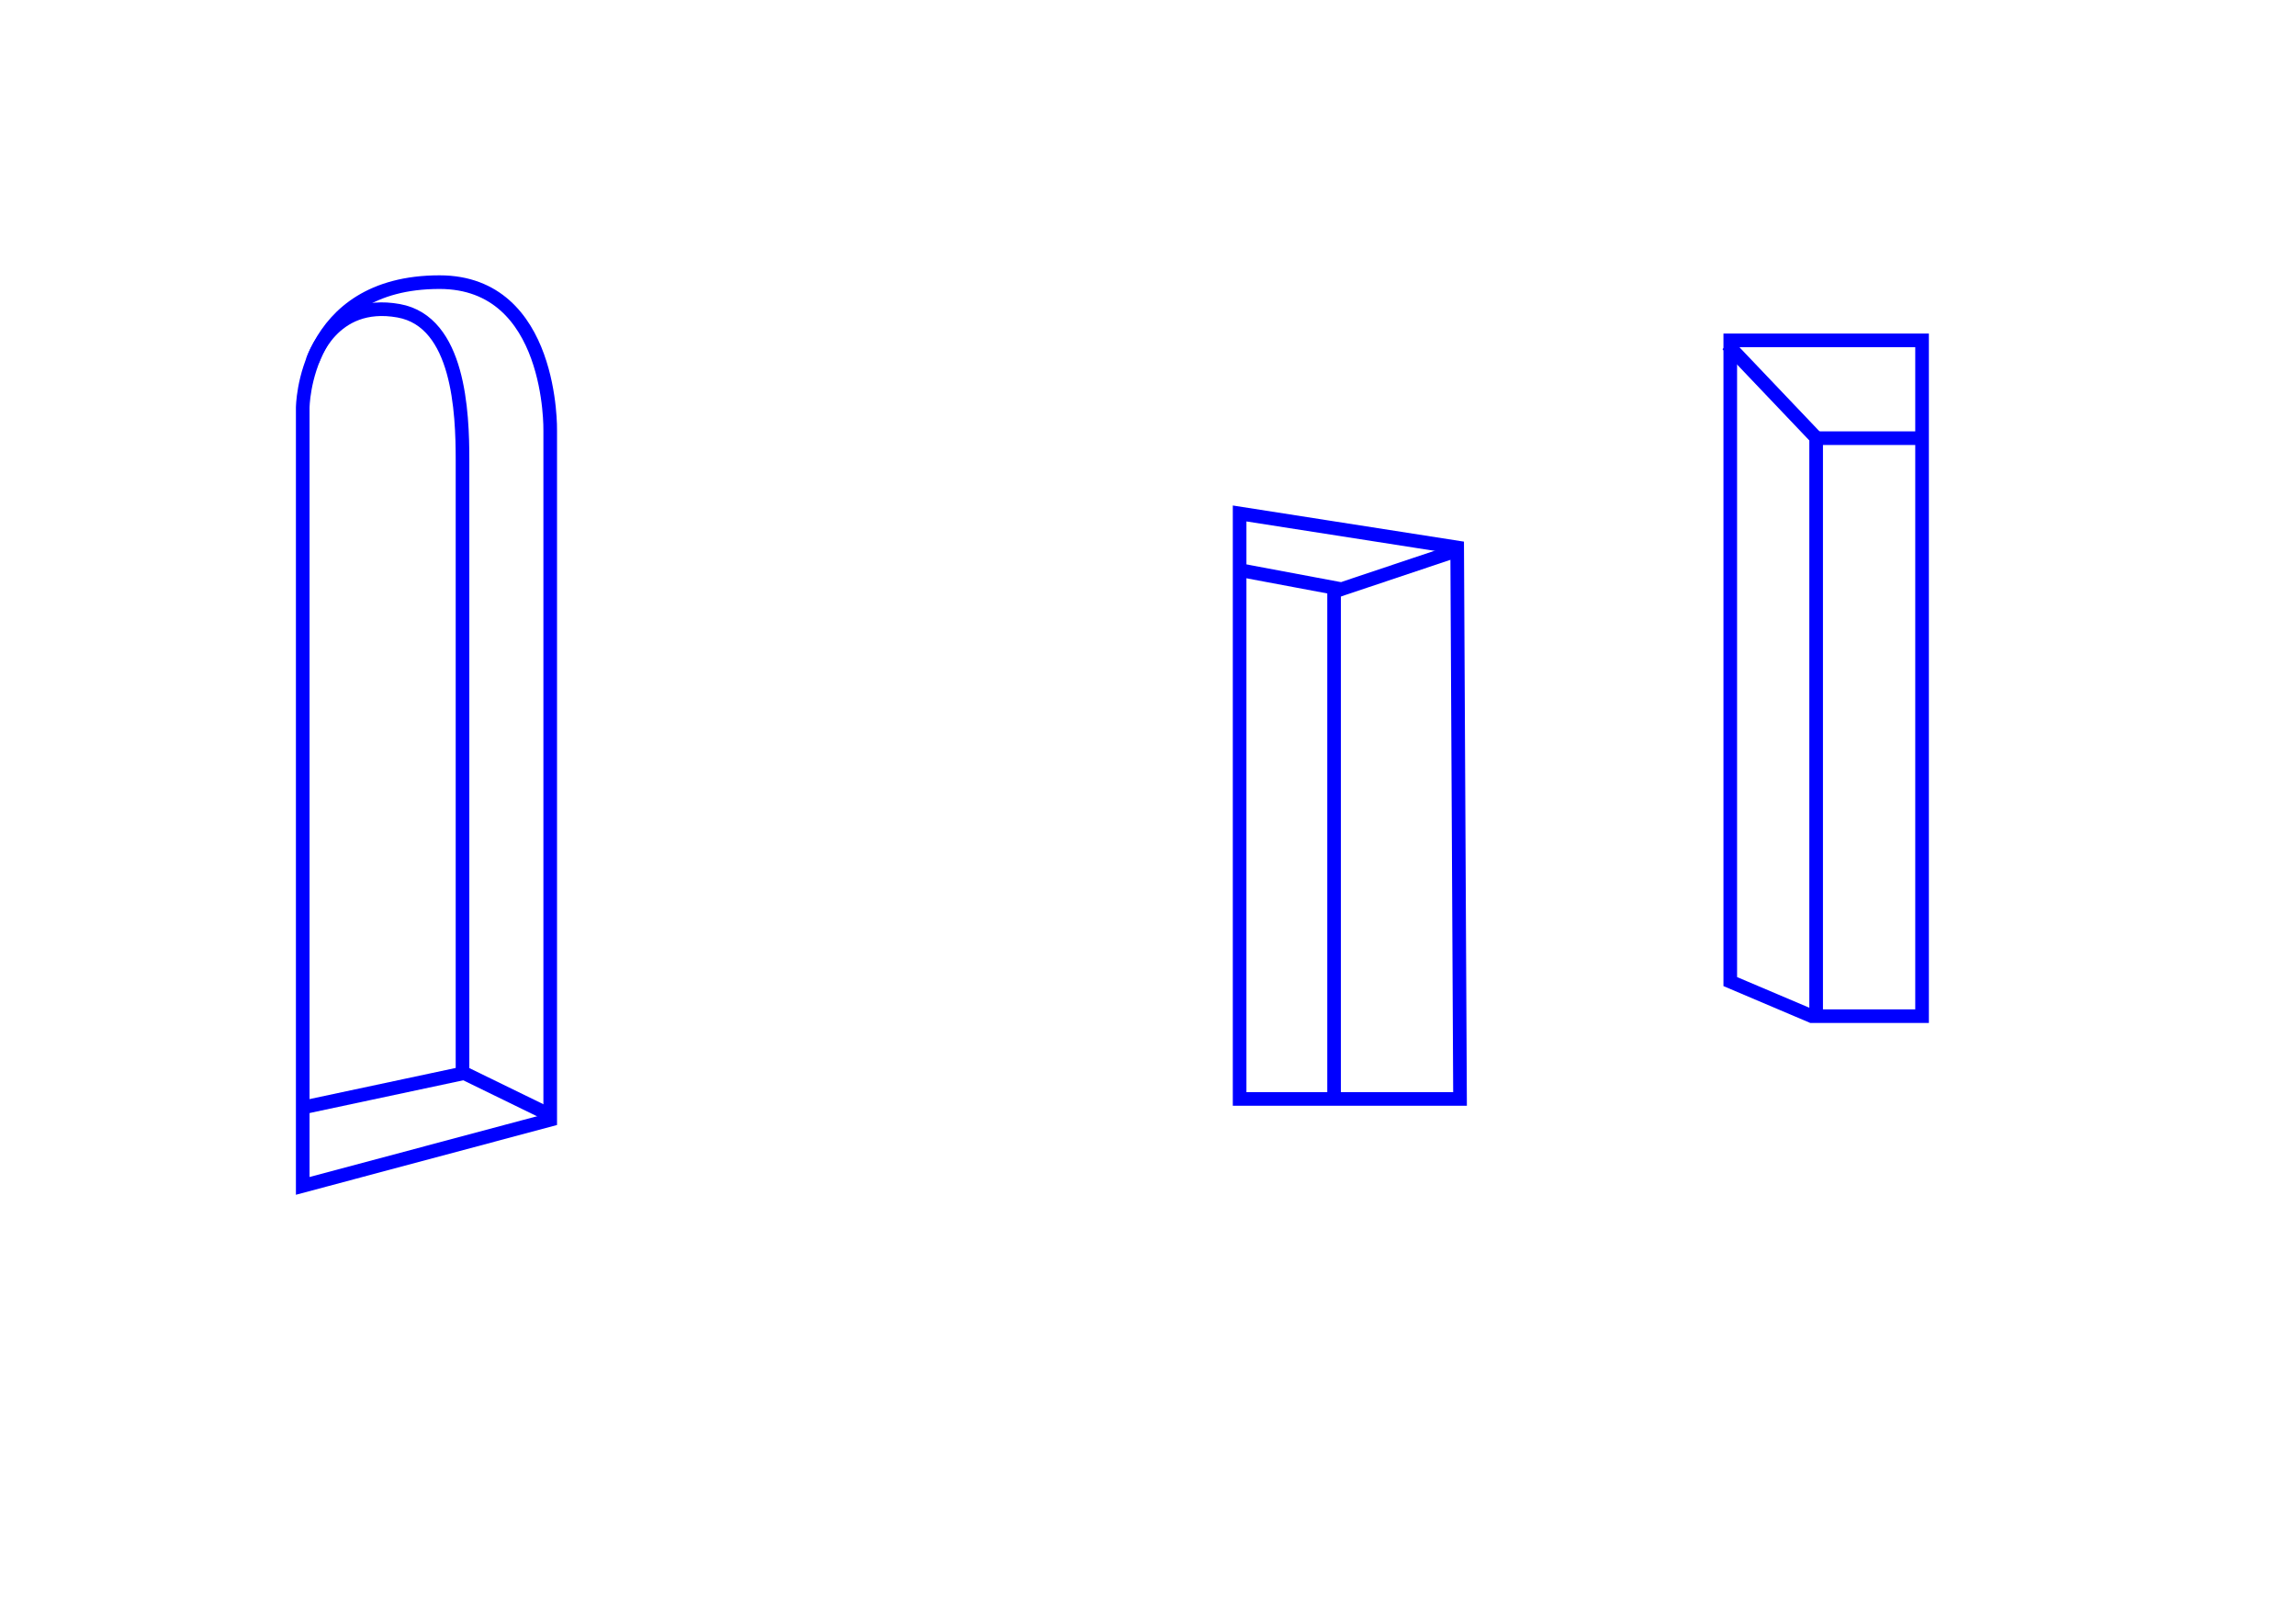
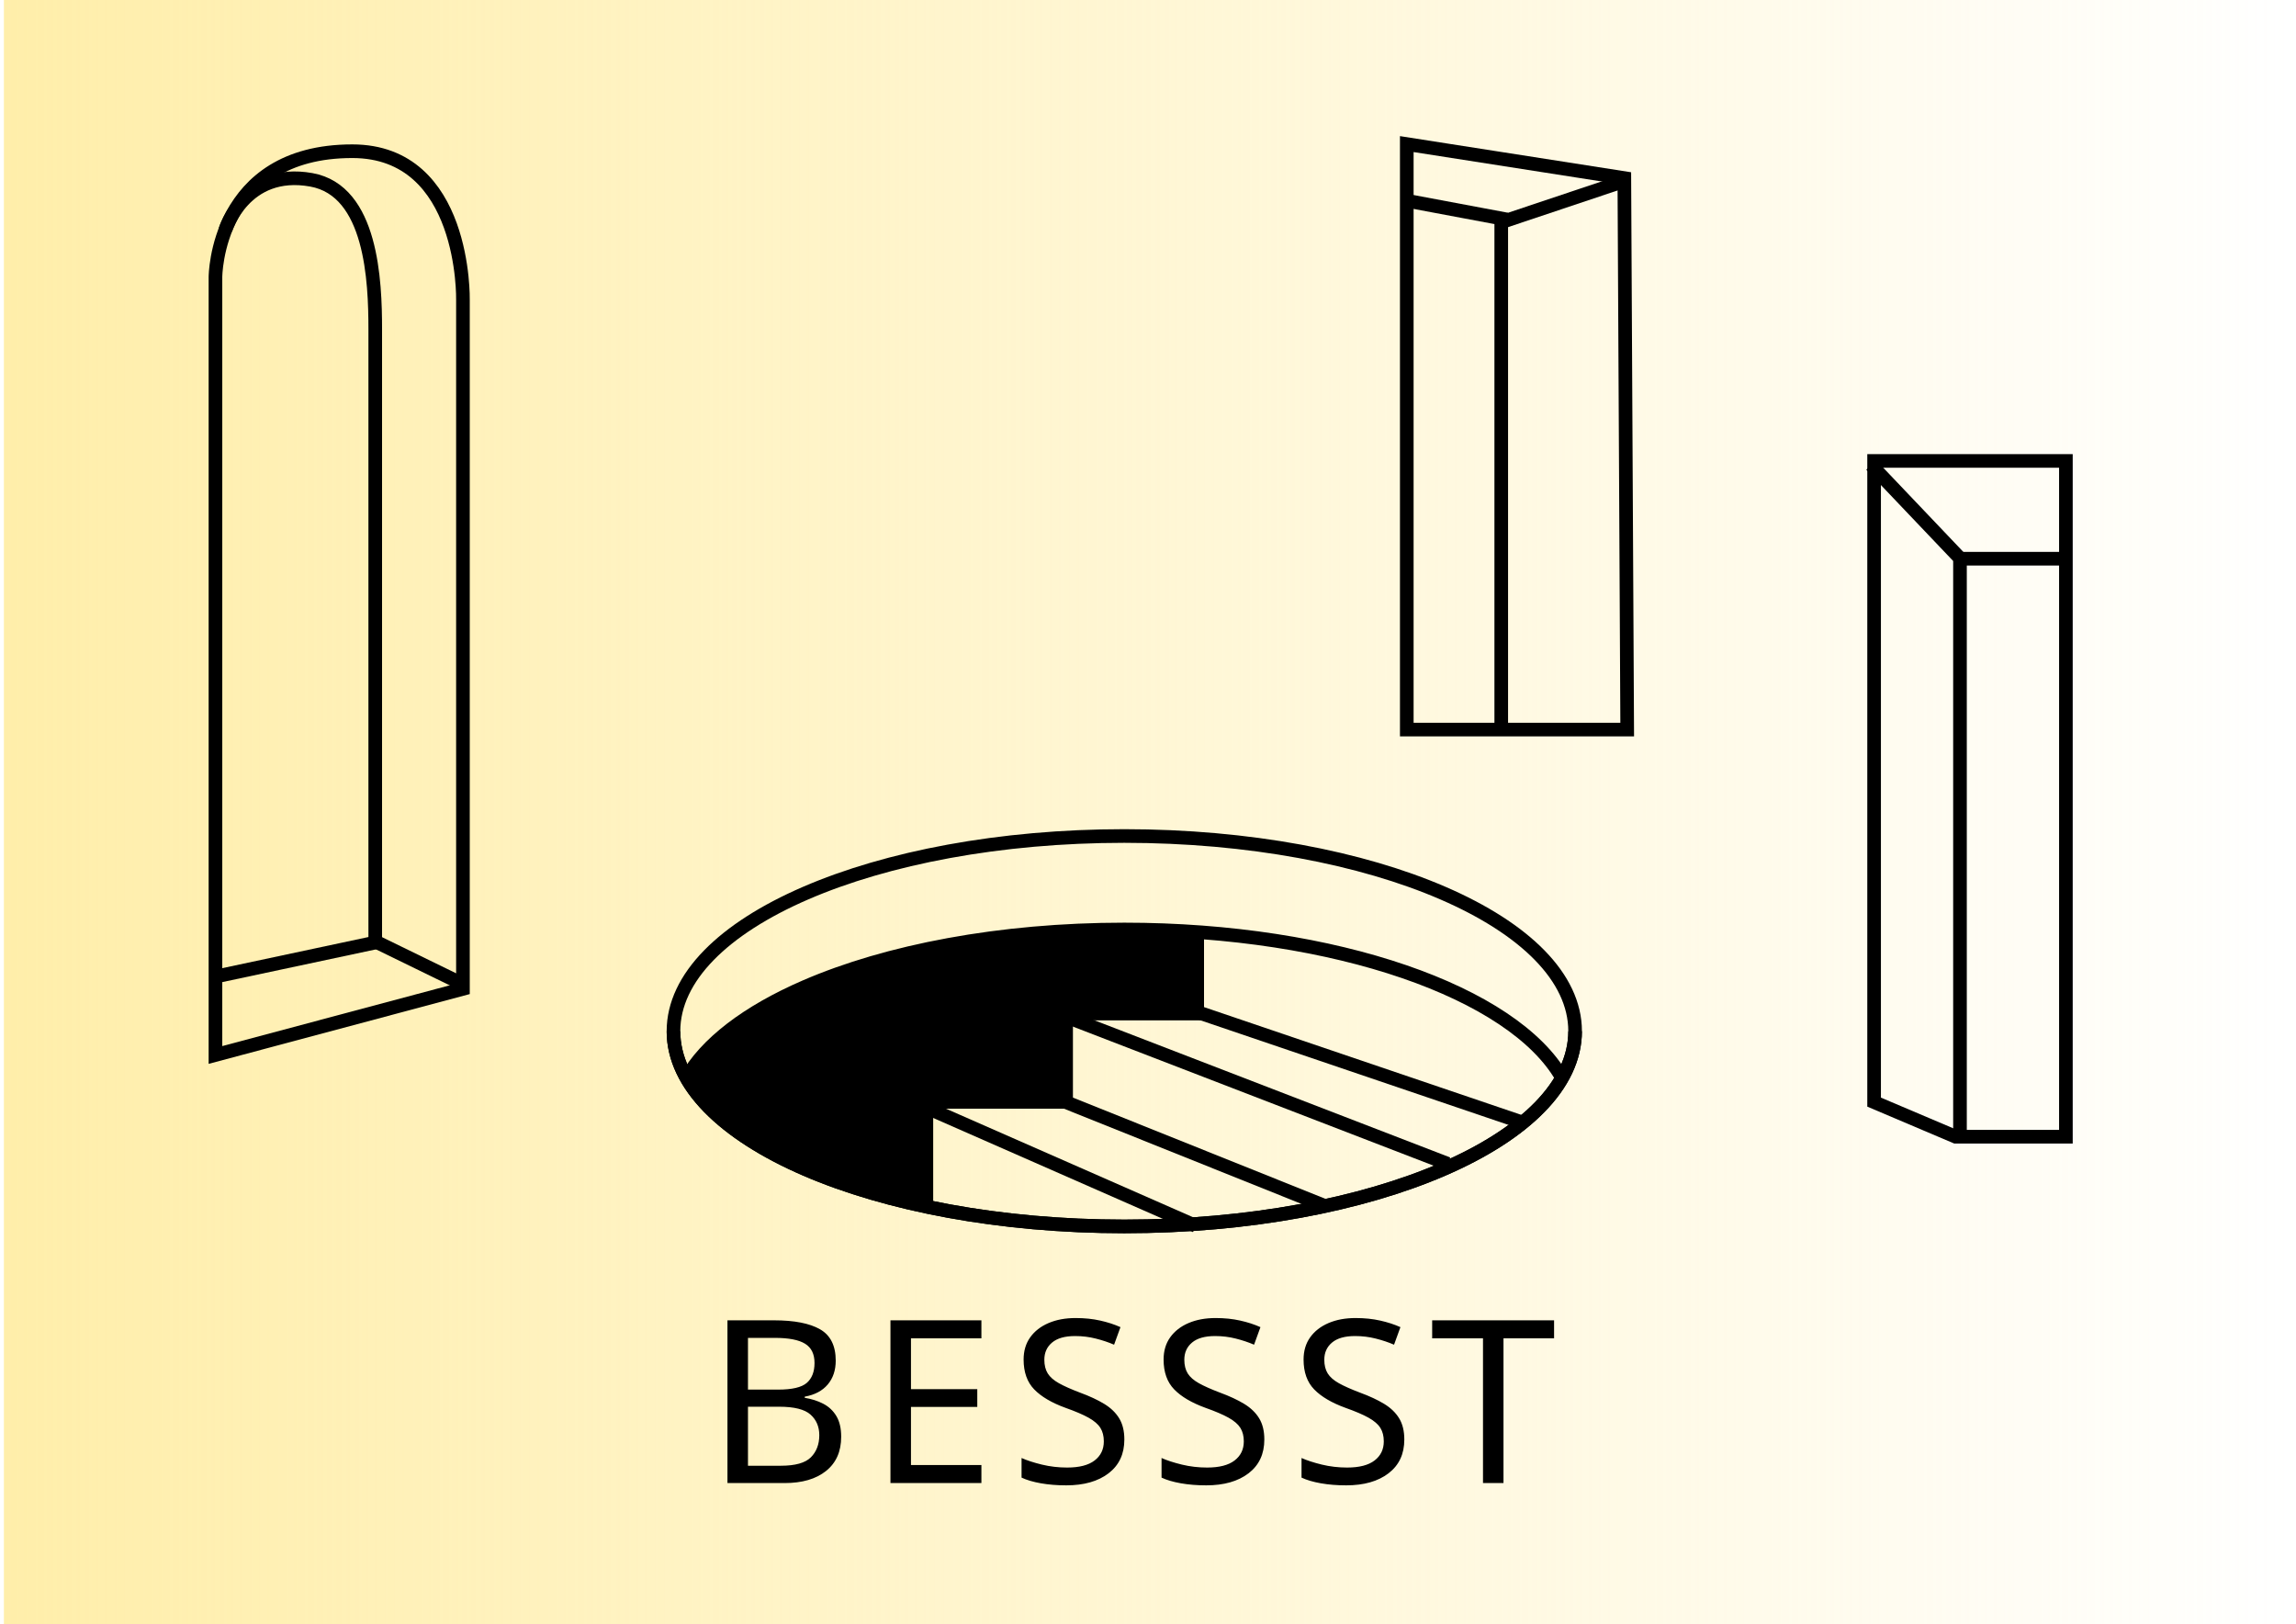
- <svg xmlns="http://www.w3.org/2000/svg" width="1052.362" height="744.094" id="svg2" version="1.1">
-   <defs id="defs4" />
+ <svg xmlns="http://www.w3.org/2000/svg" xmlns:xlink="http://www.w3.org/1999/xlink" width="1052.362" height="744.094" id="svg2" version="1.1">
+   <defs id="defs4">
+     <linearGradient id="linearGradient3778">
+       <stop style="stop-color:#ffeeaa;stop-opacity:1;" offset="0" id="stop3780" />
+       <stop style="stop-color:#ffeeaa;stop-opacity:0;" offset="1" id="stop3782" />
+     </linearGradient>
+     <linearGradient xlink:href="#linearGradient3778" id="linearGradient3784" x1="399.128" y1="214.893" x2="588.001" y2="214.893" gradientUnits="userSpaceOnUse" gradientTransform="matrix(5.566038,0,0,2.033981,-2219.781,243.7636)" />
+   </defs>
  <g id="layer1" transform="translate(0,-308.2677)">
-     <path style="fill:none;stroke:#0000ff;stroke-width:6.25;stroke-linecap:butt;stroke-linejoin:miter;stroke-miterlimit:4;stroke-opacity:1;stroke-dasharray:none" d="m 138.755,851.728 0,-356.482 c 0,0 0.087,-57.68 62.716,-57.68 52.211,0 50.717,68.076 50.717,68.076 l 0,315.782 z" id="path3181" />
-     <path style="fill:none;stroke:#0000ff;stroke-width:6.25;stroke-linecap:butt;stroke-linejoin:miter;stroke-miterlimit:4;stroke-opacity:1;stroke-dasharray:none" d="m 143.312,473.527 c 0,0 8.643,-28.382 39.385,-22.85 27.785,5 29.294,46.499 29.294,68.508 0,23.234 0,281.025 0,281.025 l -71.721,15.275" id="path3183" />
-     <path style="fill:none;stroke:#0000ff;stroke-width:6.25;stroke-linecap:butt;stroke-linejoin:miter;stroke-miterlimit:4;stroke-opacity:1;stroke-dasharray:none" d="m 252.398,819.403 -41.416,-20.203" id="path3185" />
-     <path style="fill:none;stroke:#0000ff;stroke-width:6.25;stroke-linecap:butt;stroke-linejoin:miter;stroke-miterlimit:4;stroke-opacity:1;stroke-dasharray:none" d="m 568.175,543.572 0,268.31 40.122,0 60.904,0 -1.312,-252.724 z" id="path3187" />
-     <path style="fill:none;stroke:#0000ff;stroke-width:6.25;stroke-linecap:butt;stroke-linejoin:miter;stroke-miterlimit:4;stroke-opacity:1;stroke-dasharray:none" d="m 611.472,813.85 0,-236.218 -41.985,-7.872" id="path3189" />
-     <path style="fill:none;stroke:#0000ff;stroke-width:6.25;stroke-linecap:butt;stroke-linejoin:miter;stroke-miterlimit:4;stroke-opacity:1;stroke-dasharray:none" d="m 665.953,561.136 -57.105,19.12" id="path3191" />
-     <path style="fill:none;stroke:#0000ff;stroke-width:6.25;stroke-linecap:butt;stroke-linejoin:miter;stroke-miterlimit:4;stroke-opacity:1;stroke-dasharray:none" d="m 793.062,464.258 87.906,0 0,309.691 -50.556,0 -37.35,-15.85 z" id="path3193" />
-     <path style="fill:none;stroke:#0000ff;stroke-width:6.25;stroke-linecap:butt;stroke-linejoin:miter;stroke-miterlimit:4;stroke-opacity:1;stroke-dasharray:none" d="m 791.75,466.13 40.673,42.737 0,267.654" id="path3195" />
-     <path style="fill:none;stroke:#0000ff;stroke-width:6.25;stroke-linecap:butt;stroke-linejoin:miter;stroke-miterlimit:4;stroke-opacity:1;stroke-dasharray:none" d="m 881.956,509.069 -50.845,0" id="path3197" />
+     <rect style="fill:url(#linearGradient3784);fill-opacity:1;stroke:none" id="rect3008" width="1051.275" height="746.584" x="1.782" y="307.56" />
+     <path style="fill:none;stroke:#000000;stroke-width:6.25;stroke-linecap:butt;stroke-linejoin:miter;stroke-miterlimit:4;stroke-opacity:1;stroke-dasharray:none" d="m 98.755,791.728 0,-356.482 c 0,0 0.087,-57.68 62.716,-57.68 52.211,0 50.717,68.076 50.717,68.076 l 0,315.782 z" id="path3181" />
+     <path style="fill:none;stroke:#000000;stroke-width:6.25;stroke-linecap:butt;stroke-linejoin:miter;stroke-miterlimit:4;stroke-opacity:1;stroke-dasharray:none" d="m 103.312,413.527 c 0,0 8.643,-28.382 39.385,-22.85 27.785,5 29.294,46.499 29.294,68.508 0,23.234 0,281.025 0,281.025 l -71.721,15.275" id="path3183" />
+     <path style="fill:none;stroke:#000000;stroke-width:6.25;stroke-linecap:butt;stroke-linejoin:miter;stroke-miterlimit:4;stroke-opacity:1;stroke-dasharray:none" d="m 212.398,759.403 -41.416,-20.203" id="path3185" />
+     <path style="fill:none;stroke:#000000;stroke-width:6.25;stroke-linecap:butt;stroke-linejoin:miter;stroke-miterlimit:4;stroke-opacity:1;stroke-dasharray:none" d="m 644.793,374.299 0,268.31 40.122,0 60.904,0 -1.312,-252.724 z" id="path3187" />
+     <path style="fill:none;stroke:#000000;stroke-width:6.25;stroke-linecap:butt;stroke-linejoin:miter;stroke-miterlimit:4;stroke-opacity:1;stroke-dasharray:none" d="m 688.09,644.577 0,-236.218 -41.985,-7.872" id="path3189" />
+     <path style="fill:none;stroke:#000000;stroke-width:6.25;stroke-linecap:butt;stroke-linejoin:miter;stroke-miterlimit:4;stroke-opacity:1;stroke-dasharray:none" d="m 742.572,391.863 -57.105,19.12" id="path3191" />
+     <path style="fill:none;stroke:#000000;stroke-width:6.25;stroke-linecap:butt;stroke-linejoin:miter;stroke-miterlimit:4;stroke-opacity:1;stroke-dasharray:none" d="m 858.989,519.494 87.906,0 0,309.691 -50.556,0 -37.35,-15.85 z" id="path3193" />
+     <path style="fill:none;stroke:#000000;stroke-width:6.25;stroke-linecap:butt;stroke-linejoin:miter;stroke-miterlimit:4;stroke-opacity:1;stroke-dasharray:none" d="m 857.677,521.366 40.673,42.737 0,267.654" id="path3195" />
+     <path style="fill:none;stroke:#000000;stroke-width:6.25;stroke-linecap:butt;stroke-linejoin:miter;stroke-miterlimit:4;stroke-opacity:1;stroke-dasharray:none" d="m 947.883,564.306 -50.845,0" id="path3197" />
+     <path style="fill:none;stroke:#000000;stroke-width:6.25;stroke-miterlimit:4;stroke-dasharray:none" id="path3986" d="m -209.15,-108.884 a 206.63,89.456 0 1 1 -413.26,0 206.63,89.456 0 1 1 413.26,0 z" transform="translate(931.0933,889.7238)" />
+     <path style="fill:none;stroke:#000000;stroke-width:6.25;stroke-miterlimit:4" d="m 314.334,802.813 c 9.009,-16.323 28.352,-30.91 54.87,-42.39 37.393,-16.188 89.05,-26.201 146.109,-26.201 96.945,0 178.296,28.903 200.586,67.891" id="path3988" />
+     <path style="fill:none;stroke:#000000;stroke-width:6.25;stroke-linecap:butt;stroke-linejoin:miter;stroke-miterlimit:4;stroke-opacity:1;stroke-dasharray:none" d="m 548.702,738.632 0,34.113 -60.052,0 0,40.476 -64.052,0 0,49.295" id="path3991" />
+     <path style="fill:none;stroke:#000000;stroke-width:6.25;stroke-linecap:butt;stroke-linejoin:miter;stroke-miterlimit:4;stroke-opacity:1;stroke-dasharray:none" d="m 425.489,816.202 122.563,53.84" id="path3993" />
+     <path id="path3995" d="m 548.702,772.027 147.97,50.243" style="fill:none;stroke:#000000;stroke-width:6.25;stroke-linecap:butt;stroke-linejoin:miter;stroke-miterlimit:4;stroke-opacity:1;stroke-dasharray:none" />
+     <path style="fill:none;stroke:#000000;stroke-width:6.25;stroke-linecap:butt;stroke-linejoin:miter;stroke-miterlimit:4;stroke-opacity:1;stroke-dasharray:none" d="m 487.964,773.917 175.613,67.697" id="path3997" />
+     <path id="path3999" d="m 488.117,813.16 118.133,47.356" style="fill:none;stroke:#000000;stroke-width:6.25;stroke-linecap:butt;stroke-linejoin:miter;stroke-miterlimit:4;stroke-opacity:1;stroke-dasharray:none" />
+     <path style="fill:none;stroke:#000000;stroke-width:6.25;stroke-miterlimit:4" d="m 721.943,780.84 c 0,49.405 -92.511,89.456 -206.63,89.456 -114.119,0 -206.63,-40.051 -206.63,-89.456" id="path4003" />
+     <path style="fill:#000000;stroke:none" d="m 314.353,799.739 34.018,-28.979 44.728,-18.899 57.327,-11.339 55.437,-6.93 45.988,4.41 0,35.908 c 0,0 -62.367,-3.15 -62.367,10e-6 0,3.15 -1.26,38.428 -1.26,38.428 l -62.997,1.89 -1.89,47.248 -28.979,-10.709 -35.278,-12.599 -31.498,-21.419 z" id="path4008" />
+     <text xml:space="preserve" style="font-size:104.452px;font-style:normal;font-variant:normal;font-weight:normal;font-stretch:normal;text-align:start;line-height:125%;letter-spacing:6.816px;word-spacing:0px;writing-mode:lr-tb;text-anchor:start;fill:#000000;fill-opacity:1;stroke:none;font-family:Quattrocento Roman;-inkscape-font-specification:'Quattrocento Roman,'" x="323.302" y="987.911" id="text4010">
+       <tspan id="tspan4012" x="323.302" y="987.911">BESSST</tspan>
+     </text>
+     <text id="text3002" y="558.797" x="1197.385" style="font-size:40px;font-style:normal;font-variant:normal;font-weight:normal;font-stretch:normal;text-align:start;line-height:125%;letter-spacing:0px;word-spacing:0px;writing-mode:lr-tb;text-anchor:start;fill:#000000;fill-opacity:1;stroke:none;font-family:Quattrocento Roman;-inkscape-font-specification:'Quattrocento Roman,'" xml:space="preserve">
+       <tspan y="558.797" x="1197.385" id="tspan3004">BESSST</tspan>
+     </text>
  </g>
</svg>
